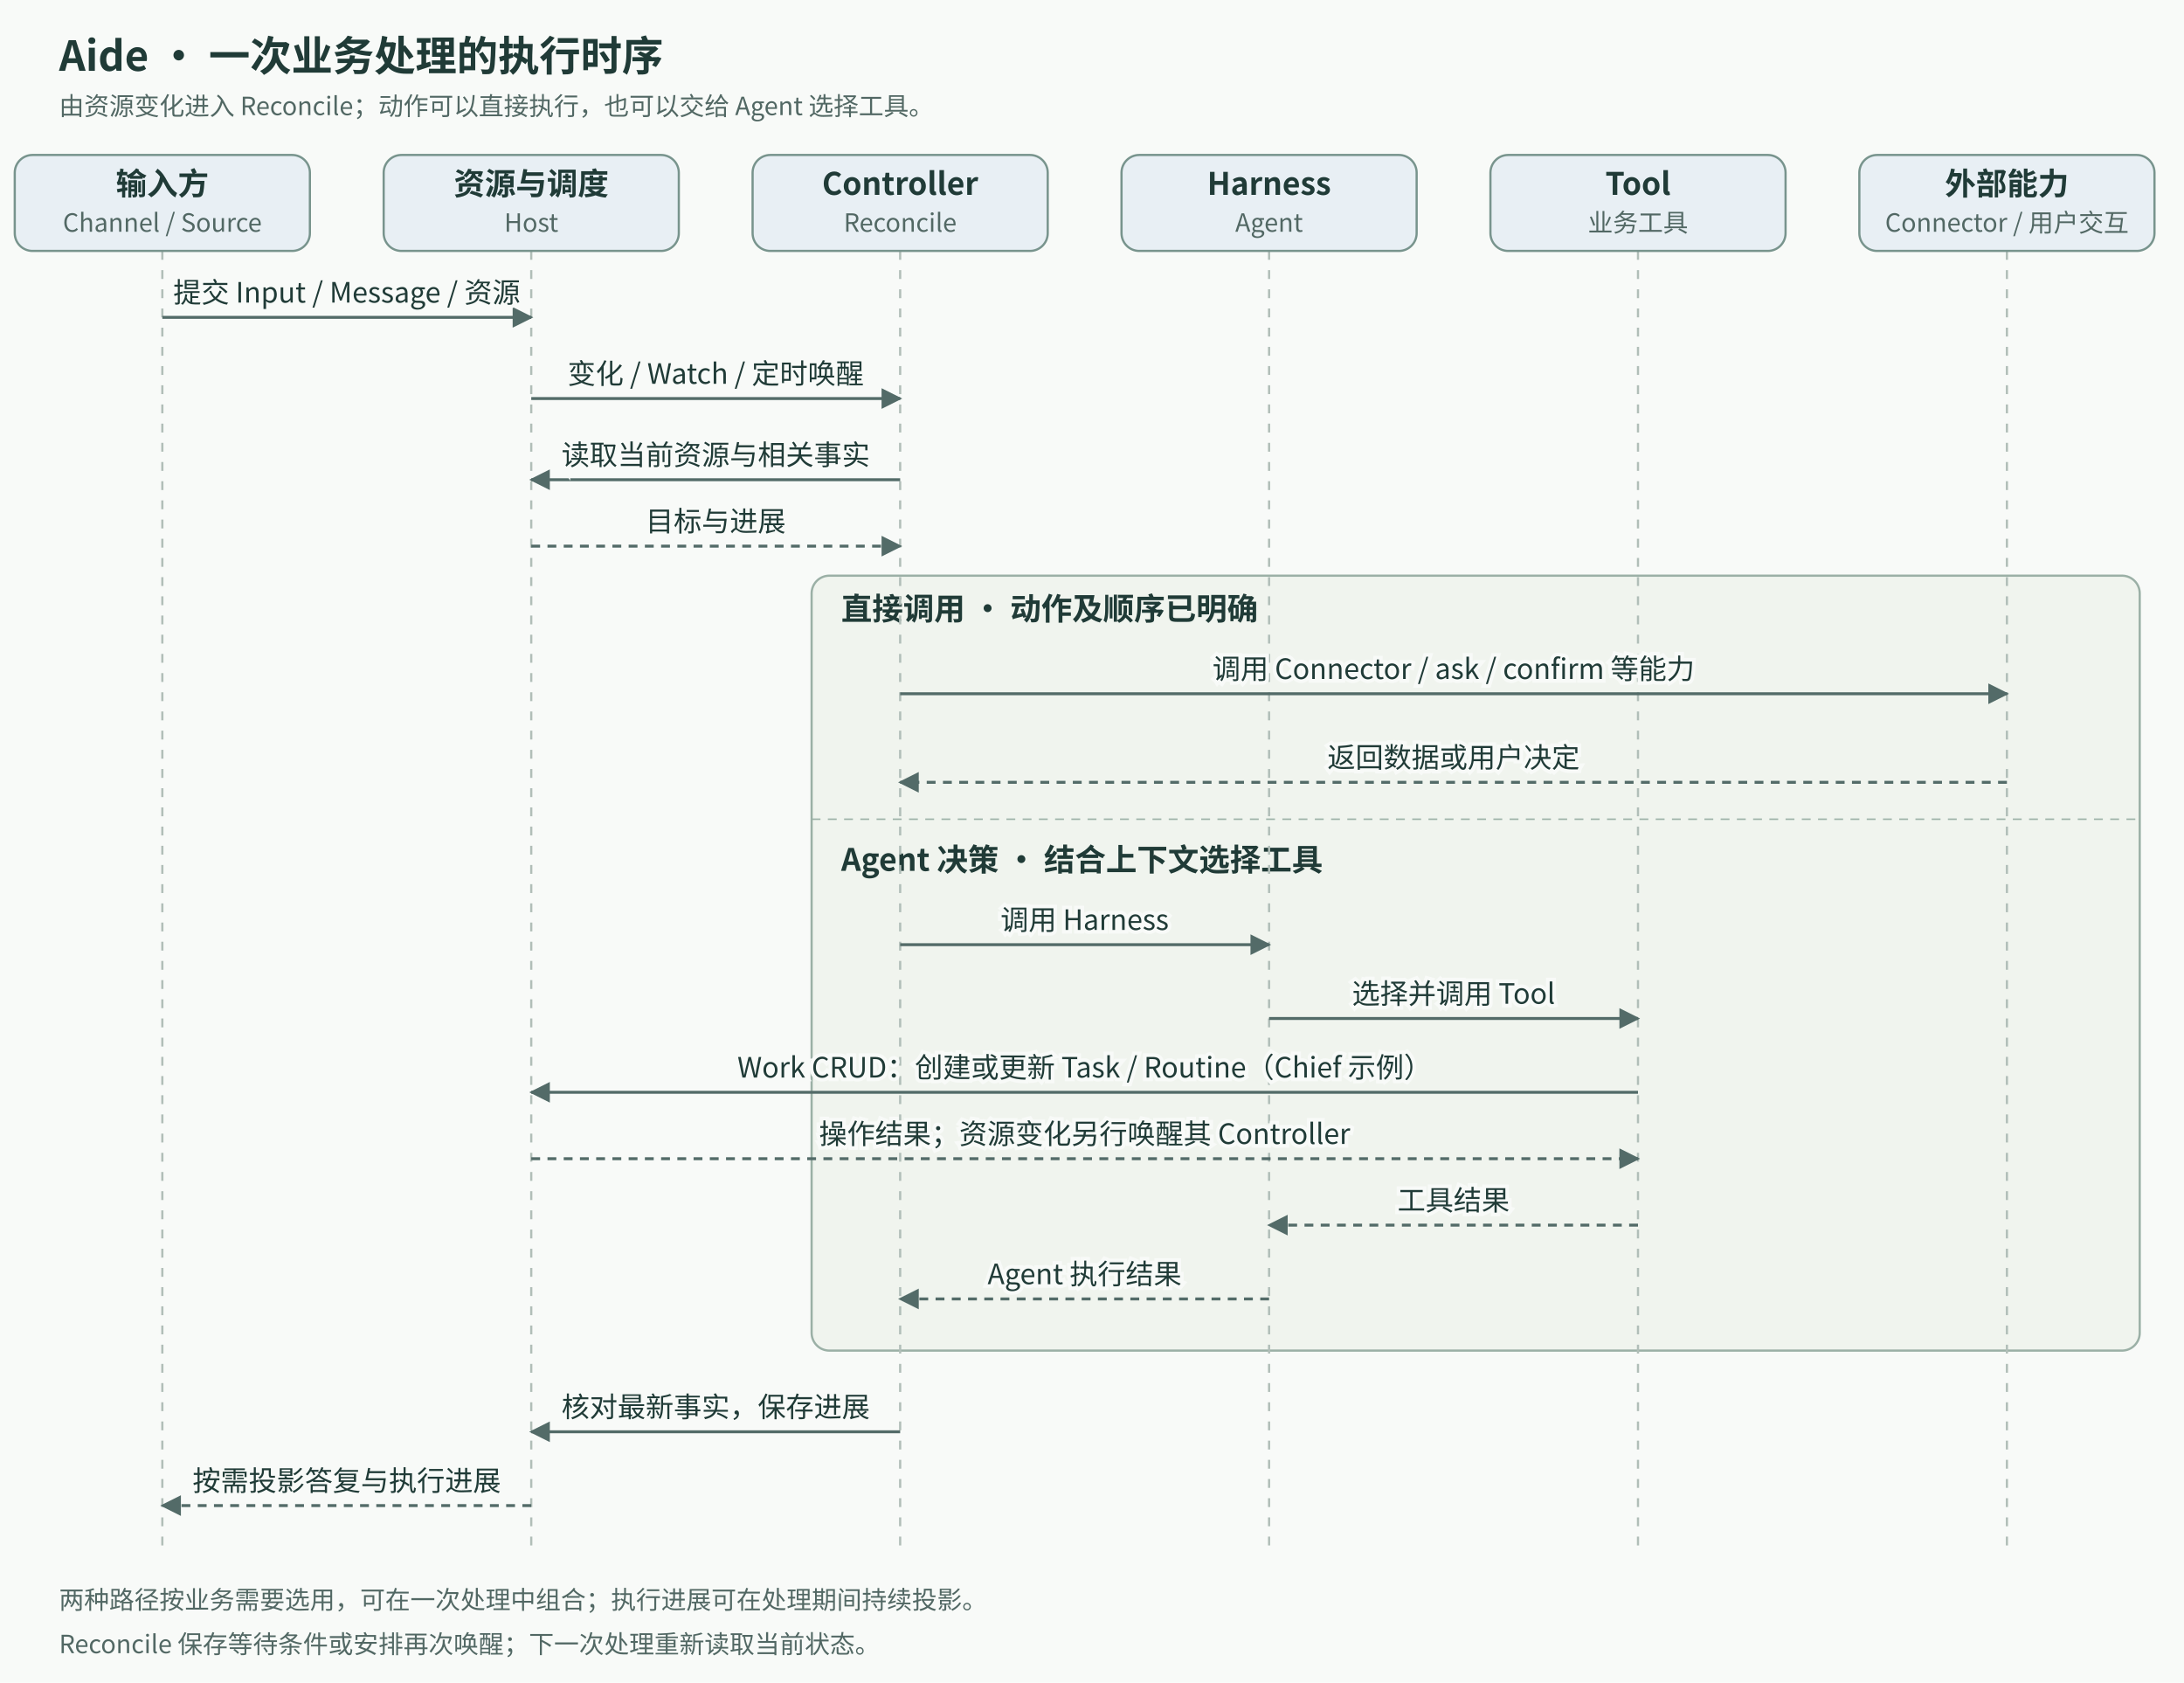
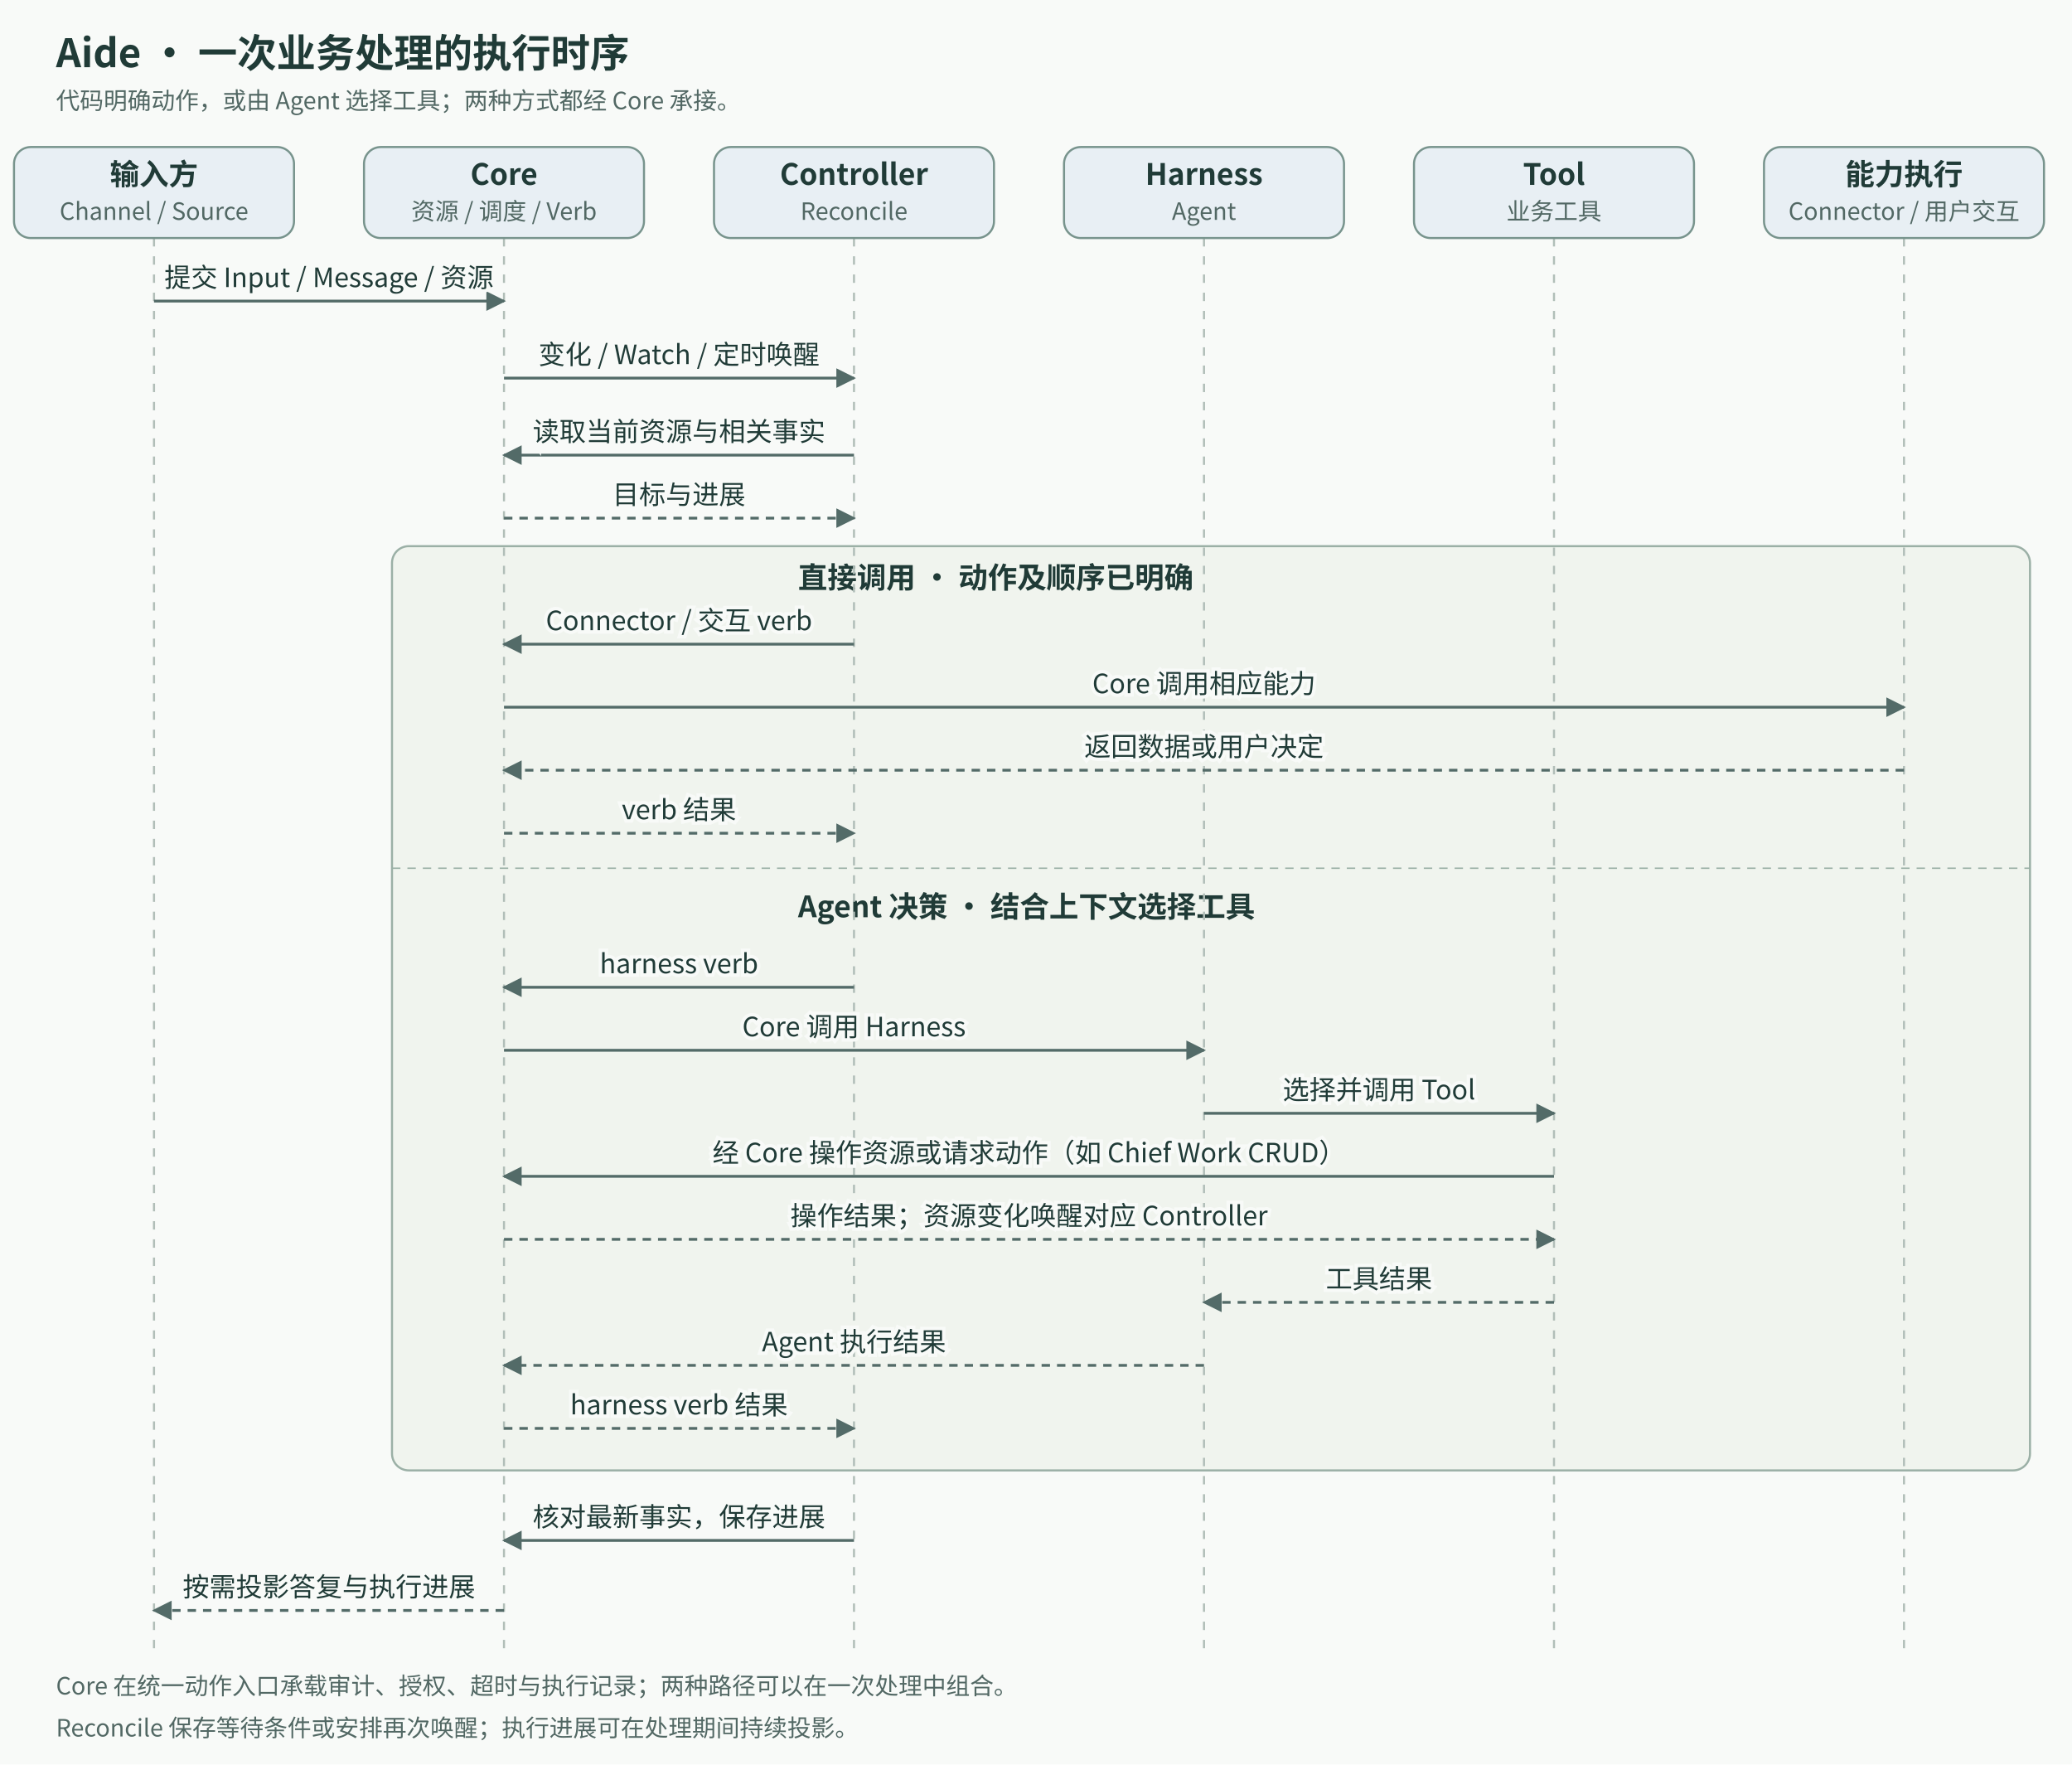
- <svg xmlns="http://www.w3.org/2000/svg" width="1480" height="1140" viewBox="0 0 1480 1140" role="img" aria-labelledby="title desc">
+ <svg xmlns="http://www.w3.org/2000/svg" width="1480" height="1260" viewBox="0 0 1480 1260" role="img" aria-labelledby="title desc">
  <defs>
    <marker id="arrow" viewBox="0 0 10 10" refX="9" refY="5" markerWidth="7" markerHeight="7" orient="auto">
      <path d="M0 0 L10 5 L0 10z" fill="#536b68" />
    </marker>
    <style>
    text { font-family: -apple-system, BlinkMacSystemFont, 'PingFang SC', 'Noto Sans CJK SC', sans-serif; fill: #203b37; }
    .title { font-size: 28px; font-weight: 650; }
    .heading { font-size: 21px; font-weight: 600; }
    .small { font-size: 17px; fill: #526864; }
    .label { font-size: 19px; paint-order: stroke; stroke: #f8faf8; stroke-width: 5px; }
    .flow { stroke: #536b68; stroke-width: 2; fill: none; marker-end: url(#arrow); }
  </style>
  </defs>
-   <rect width="1480" height="1140" fill="#f8faf8" />
+   <rect width="1480" height="1260" fill="#f8faf8" />
  <text x="40" y="48" class="title">Aide · 一次业务处理的执行时序</text>
-   <text x="40" y="78" class="small">由资源变化进入 Reconcile；动作可以直接执行，也可以交给 Agent 选择工具。</text>
-   <rect x="550" y="390" width="900" height="525" rx="12" fill="#f0f4ee" stroke="#9bb0a6" stroke-width="1.5" />
-   <path d="M550 555 H1450" stroke="#9bb0a6" stroke-dasharray="6 5" />
+   <text x="40" y="78" class="small">代码明确动作，或由 Agent 选择工具；两种方式都经 Core 承接。</text>
+   <rect x="280" y="390" width="1170" height="660" rx="12" fill="#f0f4ee" stroke="#9bb0a6" stroke-width="1.5" />
+   <path d="M280 620 H1450" stroke="#9bb0a6" stroke-dasharray="6 5" />
  <text x="570" y="420" class="heading">直接调用 · 动作及顺序已明确</text>
-   <text x="570" y="590" class="heading">Agent 决策 · 结合上下文选择工具</text>
-   <path d="M110 170 V1050" stroke="#b1beb8" stroke-width="1.5" stroke-dasharray="6 7" />
+   <text x="570" y="655" class="heading">Agent 决策 · 结合上下文选择工具</text>
+   <path d="M110 170 V1180" stroke="#b1beb8" stroke-width="1.5" stroke-dasharray="6 7" />
  <rect x="10" y="105" width="200" height="65" rx="12" fill="#e8eff4" stroke="#78948d" stroke-width="1.5" />
  <text x="110" y="132" text-anchor="middle" class="heading">输入方</text>
  <text x="110" y="157" text-anchor="middle" class="small">Channel / Source</text>
-   <path d="M360 170 V1050" stroke="#b1beb8" stroke-width="1.5" stroke-dasharray="6 7" />
+   <path d="M360 170 V1180" stroke="#b1beb8" stroke-width="1.5" stroke-dasharray="6 7" />
  <rect x="260" y="105" width="200" height="65" rx="12" fill="#e8eff4" stroke="#78948d" stroke-width="1.5" />
-   <text x="360" y="132" text-anchor="middle" class="heading">资源与调度</text>
-   <text x="360" y="157" text-anchor="middle" class="small">Host</text>
-   <path d="M610 170 V1050" stroke="#b1beb8" stroke-width="1.5" stroke-dasharray="6 7" />
+   <text x="360" y="132" text-anchor="middle" class="heading">Core</text>
+   <text x="360" y="157" text-anchor="middle" class="small">资源 / 调度 / Verb</text>
+   <path d="M610 170 V1180" stroke="#b1beb8" stroke-width="1.5" stroke-dasharray="6 7" />
  <rect x="510" y="105" width="200" height="65" rx="12" fill="#e8eff4" stroke="#78948d" stroke-width="1.5" />
  <text x="610" y="132" text-anchor="middle" class="heading">Controller</text>
  <text x="610" y="157" text-anchor="middle" class="small">Reconcile</text>
-   <path d="M860 170 V1050" stroke="#b1beb8" stroke-width="1.5" stroke-dasharray="6 7" />
+   <path d="M860 170 V1180" stroke="#b1beb8" stroke-width="1.5" stroke-dasharray="6 7" />
  <rect x="760" y="105" width="200" height="65" rx="12" fill="#e8eff4" stroke="#78948d" stroke-width="1.5" />
  <text x="860" y="132" text-anchor="middle" class="heading">Harness</text>
  <text x="860" y="157" text-anchor="middle" class="small">Agent</text>
-   <path d="M1110 170 V1050" stroke="#b1beb8" stroke-width="1.5" stroke-dasharray="6 7" />
+   <path d="M1110 170 V1180" stroke="#b1beb8" stroke-width="1.5" stroke-dasharray="6 7" />
  <rect x="1010" y="105" width="200" height="65" rx="12" fill="#e8eff4" stroke="#78948d" stroke-width="1.5" />
  <text x="1110" y="132" text-anchor="middle" class="heading">Tool</text>
  <text x="1110" y="157" text-anchor="middle" class="small">业务工具</text>
-   <path d="M1360 170 V1050" stroke="#b1beb8" stroke-width="1.5" stroke-dasharray="6 7" />
+   <path d="M1360 170 V1180" stroke="#b1beb8" stroke-width="1.5" stroke-dasharray="6 7" />
  <rect x="1260" y="105" width="200" height="65" rx="12" fill="#e8eff4" stroke="#78948d" stroke-width="1.5" />
-   <text x="1360" y="132" text-anchor="middle" class="heading">外部能力</text>
+   <text x="1360" y="132" text-anchor="middle" class="heading">能力执行</text>
  <text x="1360" y="157" text-anchor="middle" class="small">Connector / 用户交互</text>
  <path d="M110 215 H360" class="flow" />
  <text x="235.0" y="205" text-anchor="middle" class="label">提交 Input / Message / 资源</text>
  <path d="M360 270 H610" class="flow" />
  <text x="485.0" y="260" text-anchor="middle" class="label">变化 / Watch / 定时唤醒</text>
  <path d="M610 325 H360" class="flow" />
  <text x="485.0" y="315" text-anchor="middle" class="label">读取当前资源与相关事实</text>
  <path d="M360 370 H610" class="flow" stroke-dasharray="6 5" />
  <text x="485.0" y="360" text-anchor="middle" class="label">目标与进展</text>
-   <path d="M610 470 H1360" class="flow" />
-   <text x="985.0" y="460" text-anchor="middle" class="label">调用 Connector / ask / confirm 等能力</text>
-   <path d="M1360 530 H610" class="flow" stroke-dasharray="6 5" />
-   <text x="985.0" y="520" text-anchor="middle" class="label">返回数据或用户决定</text>
-   <path d="M610 640 H860" class="flow" />
-   <text x="735.0" y="630" text-anchor="middle" class="label">调用 Harness</text>
-   <path d="M860 690 H1110" class="flow" />
-   <text x="985.0" y="680" text-anchor="middle" class="label">选择并调用 Tool</text>
-   <path d="M1110 740 H360" class="flow" />
-   <text x="735.0" y="730" text-anchor="middle" class="label">Work CRUD：创建或更新 Task / Routine（Chief 示例）</text>
-   <path d="M360 785 H1110" class="flow" stroke-dasharray="6 5" />
-   <text x="735.0" y="775" text-anchor="middle" class="label">操作结果；资源变化另行唤醒其 Controller</text>
-   <path d="M1110 830 H860" class="flow" stroke-dasharray="6 5" />
-   <text x="985.0" y="820" text-anchor="middle" class="label">工具结果</text>
-   <path d="M860 880 H610" class="flow" stroke-dasharray="6 5" />
-   <text x="735.0" y="870" text-anchor="middle" class="label">Agent 执行结果</text>
-   <path d="M610 970 H360" class="flow" />
-   <text x="485.0" y="960" text-anchor="middle" class="label">核对最新事实，保存进展</text>
-   <path d="M360 1020 H110" class="flow" stroke-dasharray="6 5" />
-   <text x="235.0" y="1010" text-anchor="middle" class="label">按需投影答复与执行进展</text>
-   <text x="40" y="1090" class="small">两种路径按业务需要选用，可在一次处理中组合；执行进展可在处理期间持续投影。</text>
-   <text x="40" y="1120" class="small">Reconcile 保存等待条件或安排再次唤醒；下一次处理重新读取当前状态。</text>
+   <path d="M610 460 H360" class="flow" />
+   <text x="485.0" y="450" text-anchor="middle" class="label">Connector / 交互 verb</text>
+   <path d="M360 505 H1360" class="flow" />
+   <text x="860.0" y="495" text-anchor="middle" class="label">Core 调用相应能力</text>
+   <path d="M1360 550 H360" class="flow" stroke-dasharray="6 5" />
+   <text x="860.0" y="540" text-anchor="middle" class="label">返回数据或用户决定</text>
+   <path d="M360 595 H610" class="flow" stroke-dasharray="6 5" />
+   <text x="485.0" y="585" text-anchor="middle" class="label">verb 结果</text>
+   <path d="M610 705 H360" class="flow" />
+   <text x="485.0" y="695" text-anchor="middle" class="label">harness verb</text>
+   <path d="M360 750 H860" class="flow" />
+   <text x="610.0" y="740" text-anchor="middle" class="label">Core 调用 Harness</text>
+   <path d="M860 795 H1110" class="flow" />
+   <text x="985.0" y="785" text-anchor="middle" class="label">选择并调用 Tool</text>
+   <path d="M1110 840 H360" class="flow" />
+   <text x="735.0" y="830" text-anchor="middle" class="label">经 Core 操作资源或请求动作（如 Chief Work CRUD）</text>
+   <path d="M360 885 H1110" class="flow" stroke-dasharray="6 5" />
+   <text x="735.0" y="875" text-anchor="middle" class="label">操作结果；资源变化唤醒对应 Controller</text>
+   <path d="M1110 930 H860" class="flow" stroke-dasharray="6 5" />
+   <text x="985.0" y="920" text-anchor="middle" class="label">工具结果</text>
+   <path d="M860 975 H360" class="flow" stroke-dasharray="6 5" />
+   <text x="610.0" y="965" text-anchor="middle" class="label">Agent 执行结果</text>
+   <path d="M360 1020 H610" class="flow" stroke-dasharray="6 5" />
+   <text x="485.0" y="1010" text-anchor="middle" class="label">harness verb 结果</text>
+   <path d="M610 1100 H360" class="flow" />
+   <text x="485.0" y="1090" text-anchor="middle" class="label">核对最新事实，保存进展</text>
+   <path d="M360 1150 H110" class="flow" stroke-dasharray="6 5" />
+   <text x="235.0" y="1140" text-anchor="middle" class="label">按需投影答复与执行进展</text>
+   <text x="40" y="1210" class="small">Core 在统一动作入口承载审计、授权、超时与执行记录；两种路径可以在一次处理中组合。</text>
+   <text x="40" y="1240" class="small">Reconcile 保存等待条件或安排再次唤醒；执行进展可在处理期间持续投影。</text>
</svg>
